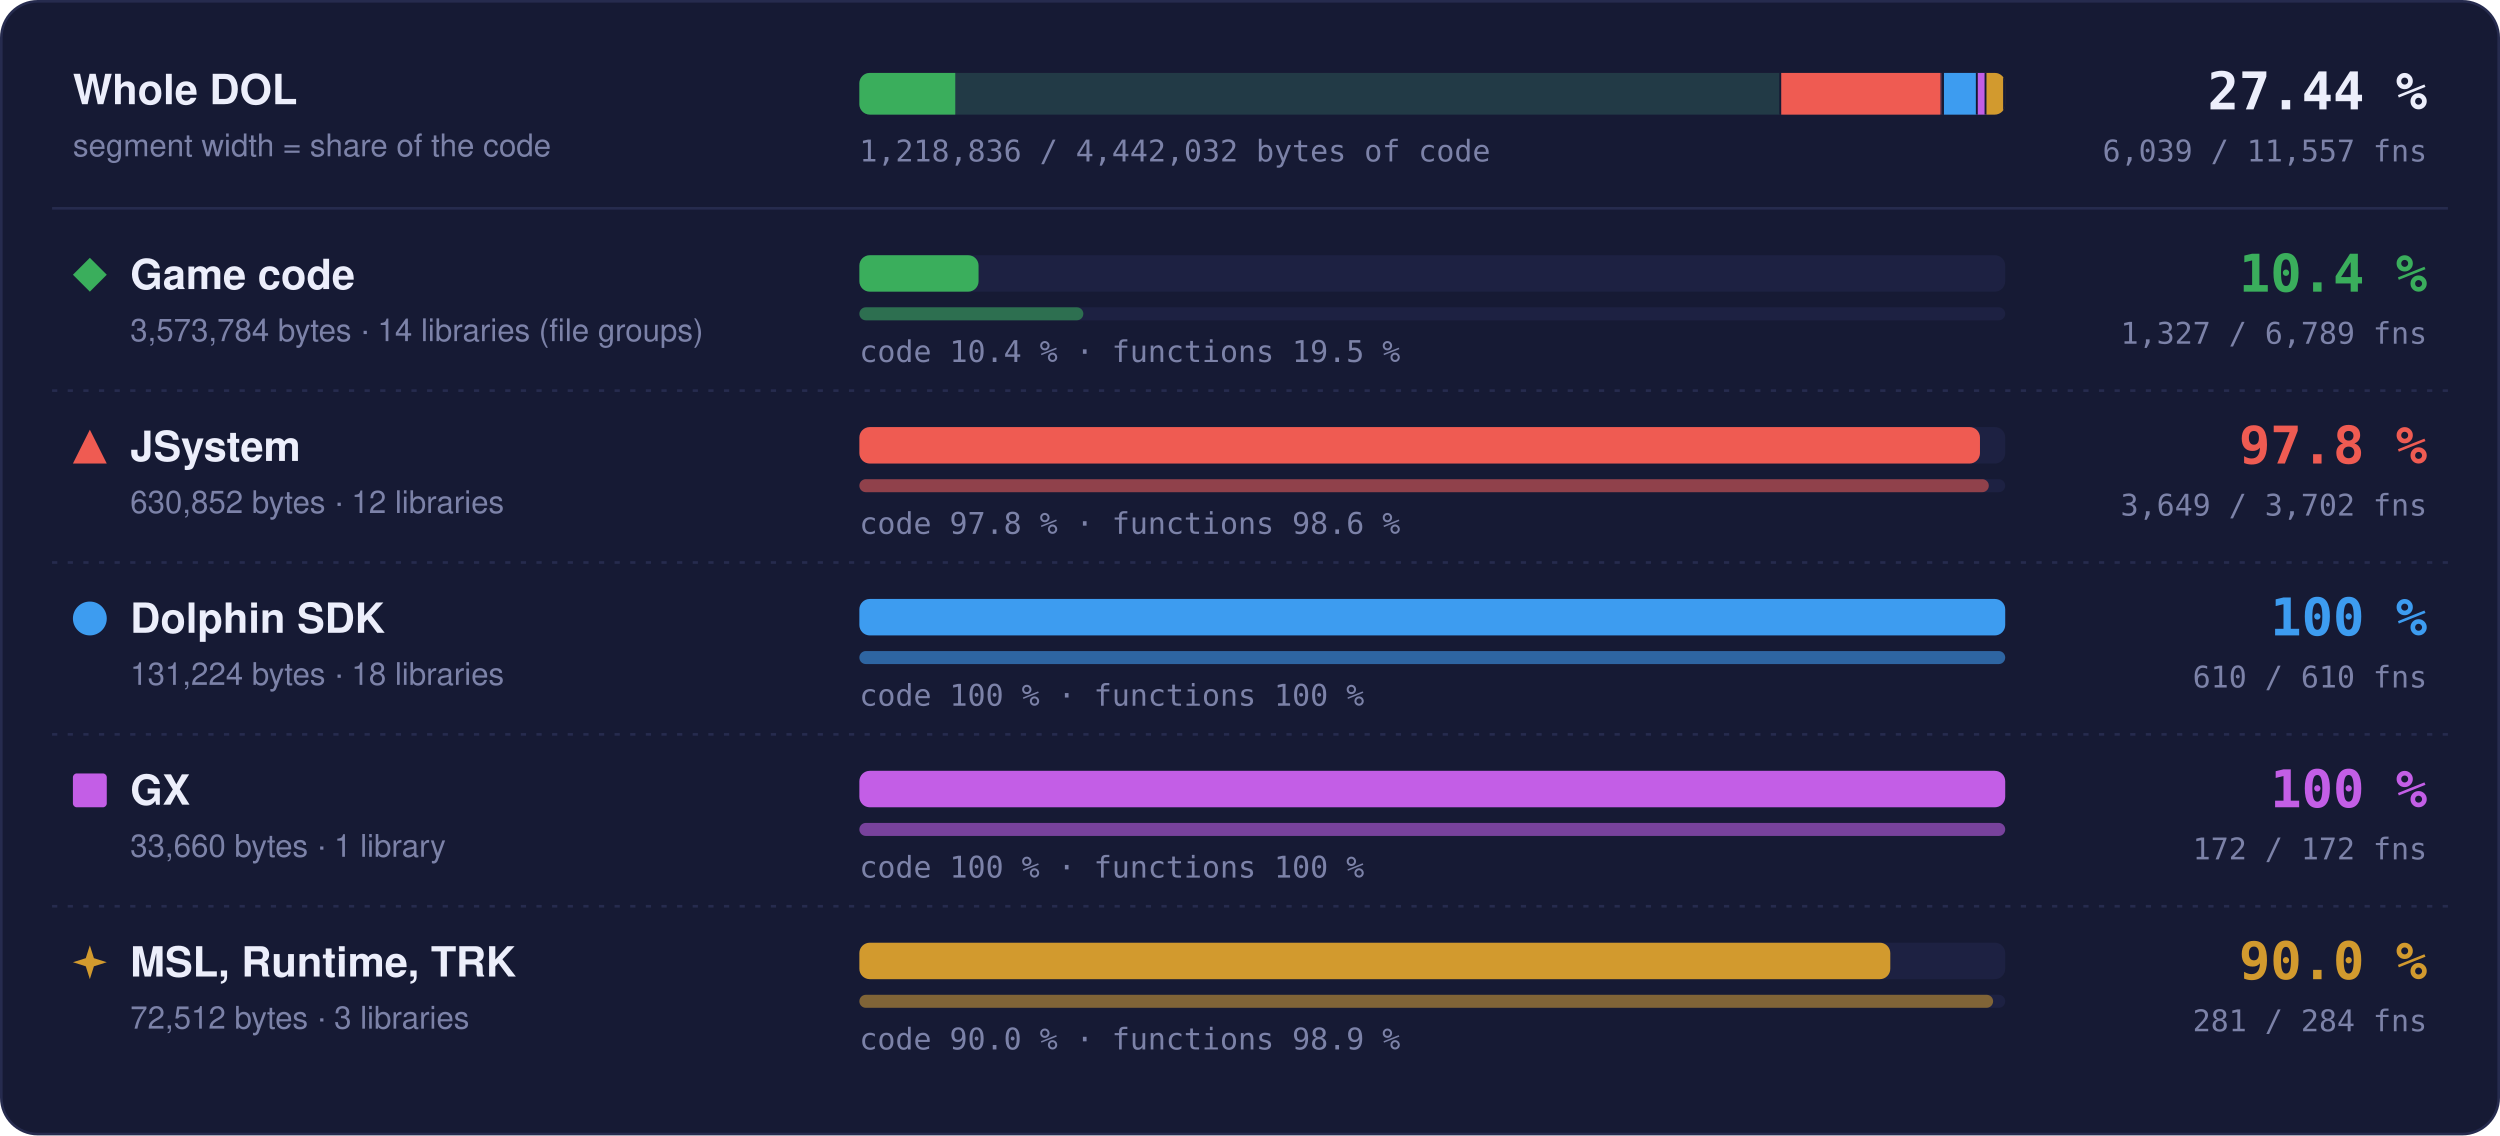
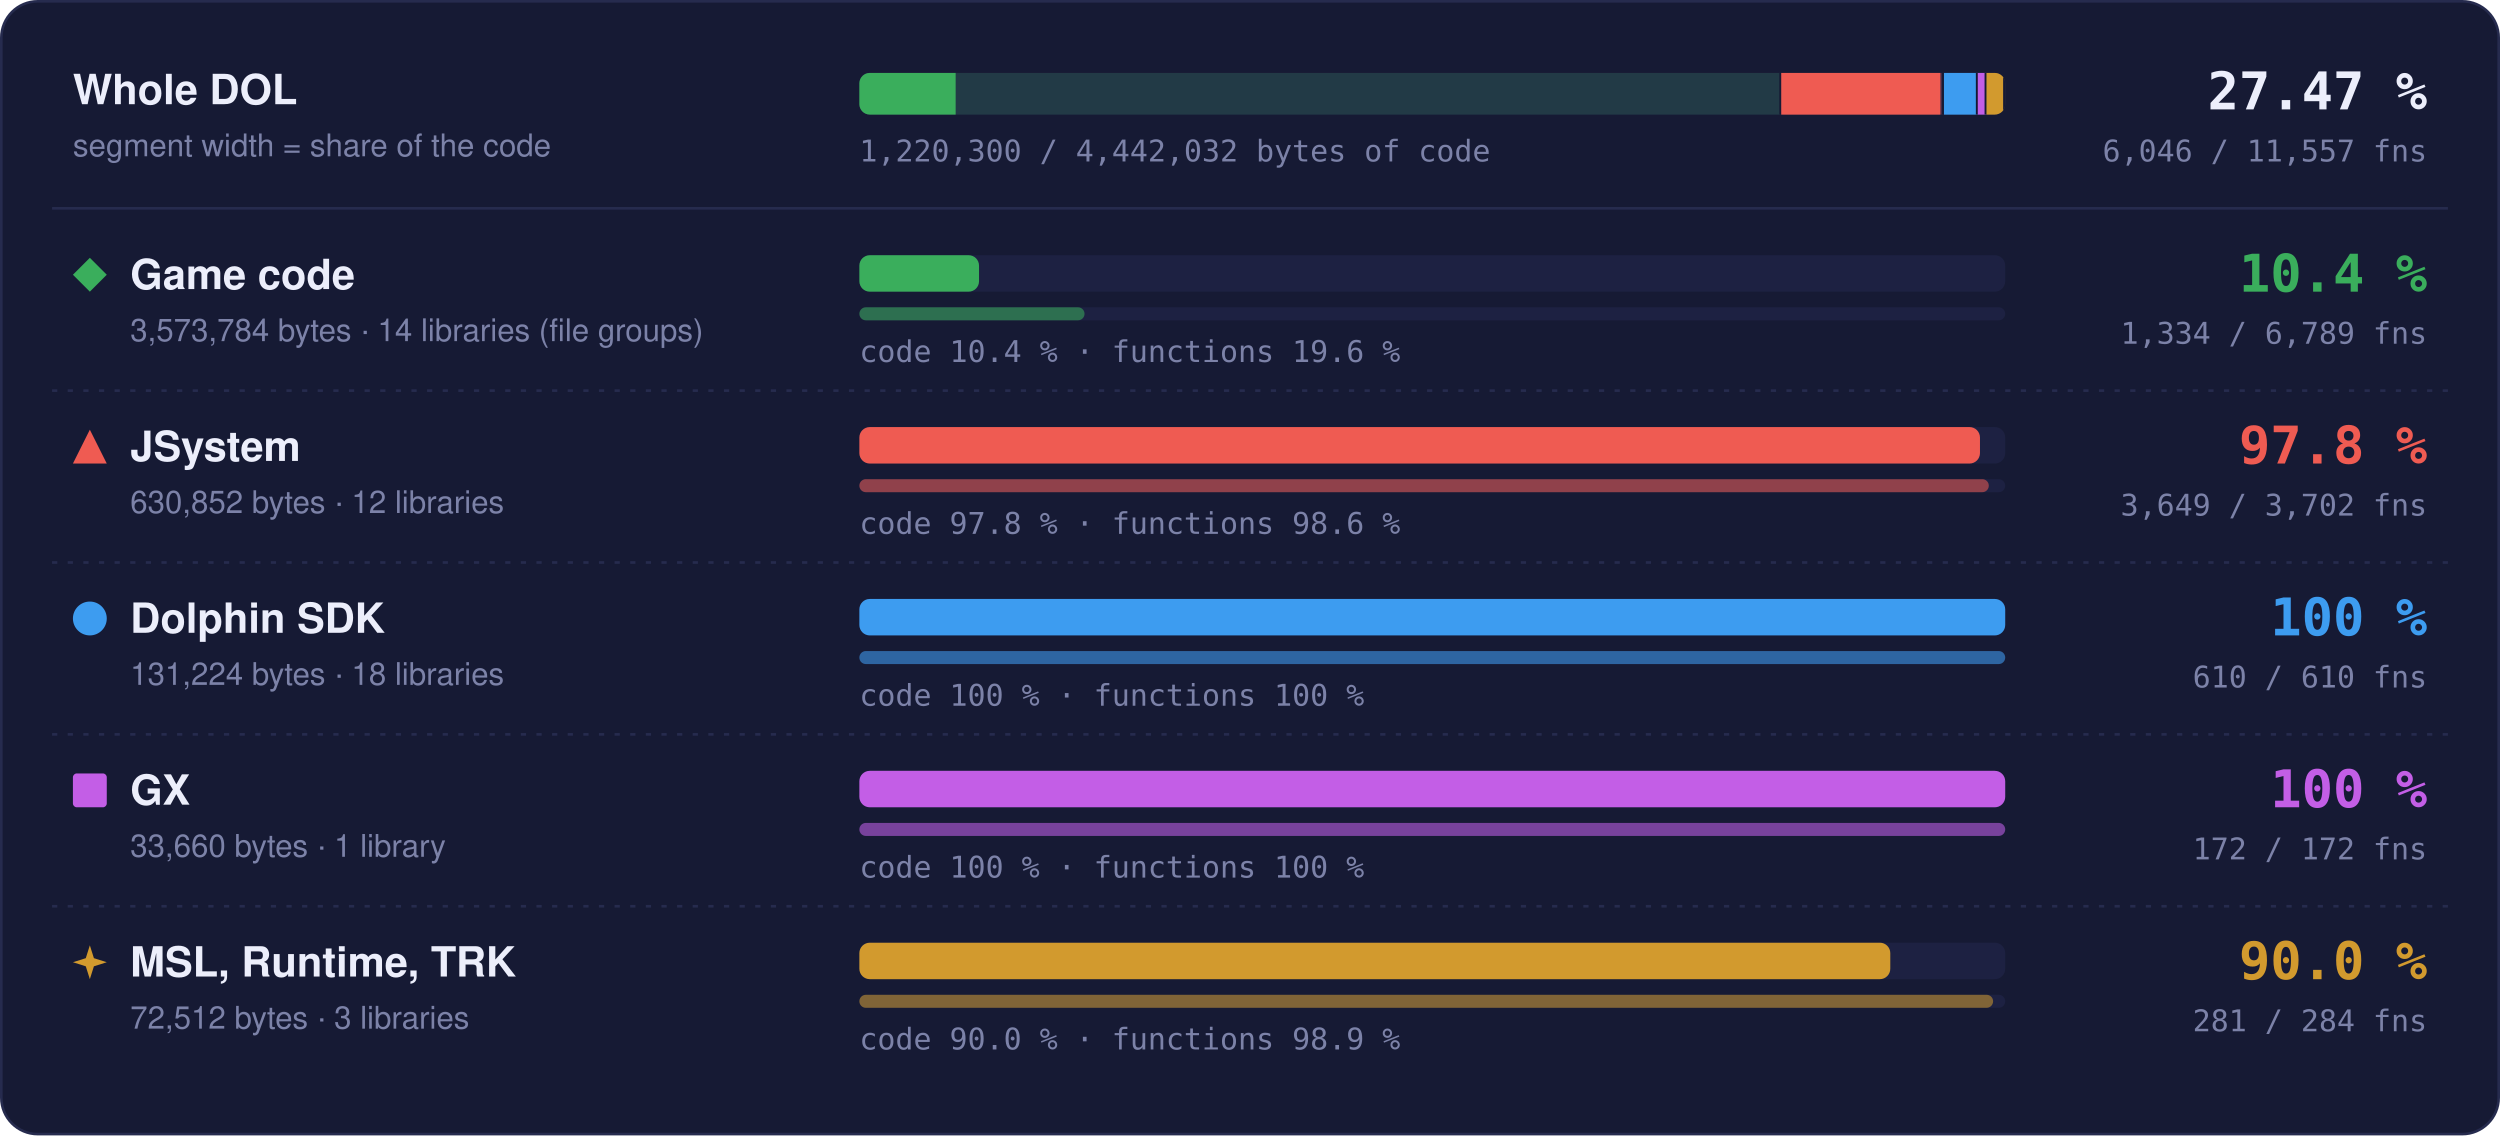
- <svg xmlns="http://www.w3.org/2000/svg" width="960" height="436" viewBox="0 0 960 436" role="img" aria-label="Matched code and functions per region: Game code 10.4 % of code, 1327 of 6789 functions; JSystem 97.8 % of code, 3649 of 3702 functions; Dolphin SDK 100 % of code, 610 of 610 functions; GX 100 % of code, 172 of 172 functions; MSL, Runtime, TRK 90.0 % of code, 281 of 284 functions">
+ <svg xmlns="http://www.w3.org/2000/svg" width="960" height="436" viewBox="0 0 960 436" role="img" aria-label="Matched code and functions per region: Game code 10.4 % of code, 1334 of 6789 functions; JSystem 97.8 % of code, 3649 of 3702 functions; Dolphin SDK 100 % of code, 610 of 610 functions; GX 100 % of code, 172 of 172 functions; MSL, Runtime, TRK 90.0 % of code, 281 of 284 functions">
  <style>text { font-family: -apple-system, BlinkMacSystemFont, 'Segoe UI', Helvetica, Arial, sans-serif; } .mono { font-family: ui-monospace, SFMono-Regular, 'SF Mono', Menlo, Consolas, monospace; } .grow { transform-box: fill-box; transform-origin: 0 50%; animation: grow 1.4s cubic-bezier(.2,.8,.2,1) both; } @keyframes grow { from { transform: scaleX(0); } } @media (prefers-reduced-motion: reduce) { * { animation: none !important; } }</style>
  <rect x="0.5" y="0.5" width="959" height="435" rx="14" fill="#161a34" stroke="#262b4e" />
  <text x="28" y="40" font-size="16" font-weight="700" fill="#eceefb">Whole DOL</text>
  <text x="28" y="60" font-size="12" fill="#7c82a8">segment width = share of the code</text>
  <rect x="330" y="28" width="440" height="16" rx="4" fill="#1d2142" />
  <clipPath id="wb">
    <rect x="330" y="28" width="440" height="16" rx="4" />
  </clipPath>
  <g clip-path="url(#wb)">
    <rect x="330.00" y="28" width="354.00" height="16" fill="#3aae5c" fill-opacity="0.18" />
-     <rect class="grow" x="330.00" y="28" width="36.82" height="16" fill="#3aae5c" />
+     <rect class="grow" x="330.00" y="28" width="36.97" height="16" fill="#3aae5c" />
    <rect x="683.25" y="28" width="1.5" height="16" fill="#161a34" />
    <rect x="684.00" y="28" width="62.49" height="16" fill="#ef5b52" fill-opacity="0.18" />
    <rect class="grow" x="684.00" y="28" width="61.11" height="16" fill="#ef5b52" />
    <rect x="745.74" y="28" width="1.5" height="16" fill="#161a34" />
    <rect x="746.49" y="28" width="13.00" height="16" fill="#3d9cf0" fill-opacity="0.18" />
    <rect class="grow" x="746.49" y="28" width="13.00" height="16" fill="#3d9cf0" />
    <rect x="758.73" y="28" width="1.5" height="16" fill="#161a34" />
    <rect x="759.48" y="28" width="3.33" height="16" fill="#c35ee6" fill-opacity="0.18" />
    <rect class="grow" x="759.48" y="28" width="3.33" height="16" fill="#c35ee6" />
    <rect x="762.07" y="28" width="1.5" height="16" fill="#161a34" />
    <rect x="762.82" y="28" width="7.18" height="16" fill="#d29a2e" fill-opacity="0.18" />
    <rect class="grow" x="762.82" y="28" width="6.46" height="16" fill="#d29a2e" />
    <rect x="769.25" y="28" width="1.5" height="16" fill="#161a34" />
  </g>
-   <text x="932" y="42" text-anchor="end" class="mono" font-size="20" font-weight="700" fill="#eceefb">27.44 %</text>
-   <text x="932" y="62" text-anchor="end" class="mono" font-size="11.5" fill="#7c82a8">6,039 / 11,557 fns</text>
-   <text x="330" y="62" class="mono" font-size="11.5" fill="#7c82a8">1,218,836 / 4,442,032 bytes of code</text>
+   <text x="932" y="42" text-anchor="end" class="mono" font-size="20" font-weight="700" fill="#eceefb">27.47 %</text>
+   <text x="932" y="62" text-anchor="end" class="mono" font-size="11.5" fill="#7c82a8">6,046 / 11,557 fns</text>
+   <text x="330" y="62" class="mono" font-size="11.5" fill="#7c82a8">1,220,300 / 4,442,032 bytes of code</text>
  <line x1="20" x2="940" y1="80" y2="80" stroke="#262b4e" />
  <g fill="#3aae5c">
    <path d="M34.5 99L41 105.5L34.5 112L28 105.5Z" />
  </g>
  <text x="50" y="111" font-size="16" font-weight="700" fill="#eceefb">Game code</text>
  <text x="50" y="131" font-size="12" fill="#7c82a8">3,573,784 bytes · 14 libraries (file groups)</text>
  <rect x="330" y="98" width="440" height="14" rx="4" fill="#1d2142" />
-   <rect class="grow" style="animation-delay:0.0s" x="330" y="98" width="45.77" height="14" rx="4" fill="#3aae5c" />
+   <rect class="grow" style="animation-delay:0.0s" x="330" y="98" width="45.95" height="14" rx="4" fill="#3aae5c" />
  <rect x="330" y="118" width="440" height="5" rx="2.5" fill="#1d2142" />
-   <rect class="grow" style="animation-delay:0.2s" x="330" y="118" width="86.00" height="5" rx="2.5" fill="#3aae5c" fill-opacity="0.55" />
-   <text x="330" y="139" class="mono" font-size="11.5" fill="#7c82a8">code 10.4 % · functions 19.5 %</text>
+   <rect class="grow" style="animation-delay:0.2s" x="330" y="118" width="86.46" height="5" rx="2.5" fill="#3aae5c" fill-opacity="0.55" />
+   <text x="330" y="139" class="mono" font-size="11.5" fill="#7c82a8">code 10.4 % · functions 19.6 %</text>
  <text x="932" y="112" text-anchor="end" class="mono" font-size="20" font-weight="700" fill="#3aae5c">10.4 %</text>
-   <text x="932" y="132" text-anchor="end" class="mono" font-size="11.5" fill="#7c82a8">1,327 / 6,789 fns</text>
+   <text x="932" y="132" text-anchor="end" class="mono" font-size="11.5" fill="#7c82a8">1,334 / 6,789 fns</text>
  <line x1="20" x2="940" y1="150" y2="150" stroke="#262b4e" stroke-dasharray="2 4" />
  <g fill="#ef5b52">
    <path d="M34.5 165L41 178L28 178Z" />
  </g>
  <text x="50" y="177" font-size="16" font-weight="700" fill="#eceefb">JSystem</text>
  <text x="50" y="197" font-size="12" fill="#7c82a8">630,852 bytes · 12 libraries</text>
  <rect x="330" y="164" width="440" height="14" rx="4" fill="#1d2142" />
  <rect class="grow" style="animation-delay:0.1s" x="330" y="164" width="430.31" height="14" rx="4" fill="#ef5b52" />
  <rect x="330" y="184" width="440" height="5" rx="2.5" fill="#1d2142" />
  <rect class="grow" style="animation-delay:0.3s" x="330" y="184" width="433.70" height="5" rx="2.5" fill="#ef5b52" fill-opacity="0.55" />
  <text x="330" y="205" class="mono" font-size="11.5" fill="#7c82a8">code 97.8 % · functions 98.6 %</text>
  <text x="932" y="178" text-anchor="end" class="mono" font-size="20" font-weight="700" fill="#ef5b52">97.8 %</text>
  <text x="932" y="198" text-anchor="end" class="mono" font-size="11.5" fill="#7c82a8">3,649 / 3,702 fns</text>
  <line x1="20" x2="940" y1="216" y2="216" stroke="#262b4e" stroke-dasharray="2 4" />
  <g fill="#3d9cf0">
    <circle cx="34.5" cy="237.5" r="6.5" />
  </g>
  <text x="50" y="243" font-size="16" font-weight="700" fill="#eceefb">Dolphin SDK</text>
  <text x="50" y="263" font-size="12" fill="#7c82a8">131,224 bytes · 18 libraries</text>
  <rect x="330" y="230" width="440" height="14" rx="4" fill="#1d2142" />
  <rect class="grow" style="animation-delay:0.2s" x="330" y="230" width="440.00" height="14" rx="4" fill="#3d9cf0" />
  <rect x="330" y="250" width="440" height="5" rx="2.5" fill="#1d2142" />
  <rect class="grow" style="animation-delay:0.4s" x="330" y="250" width="440.00" height="5" rx="2.5" fill="#3d9cf0" fill-opacity="0.55" />
  <text x="330" y="271" class="mono" font-size="11.5" fill="#7c82a8">code 100 % · functions 100 %</text>
  <text x="932" y="244" text-anchor="end" class="mono" font-size="20" font-weight="700" fill="#3d9cf0">100 %</text>
  <text x="932" y="264" text-anchor="end" class="mono" font-size="11.5" fill="#7c82a8">610 / 610 fns</text>
  <line x1="20" x2="940" y1="282" y2="282" stroke="#262b4e" stroke-dasharray="2 4" />
  <g fill="#c35ee6">
    <rect x="28" y="297" width="13" height="13" rx="1.5" />
  </g>
  <text x="50" y="309" font-size="16" font-weight="700" fill="#eceefb">GX</text>
  <text x="50" y="329" font-size="12" fill="#7c82a8">33,660 bytes · 1 library</text>
  <rect x="330" y="296" width="440" height="14" rx="4" fill="#1d2142" />
  <rect class="grow" style="animation-delay:0.3s" x="330" y="296" width="440.00" height="14" rx="4" fill="#c35ee6" />
  <rect x="330" y="316" width="440" height="5" rx="2.5" fill="#1d2142" />
  <rect class="grow" style="animation-delay:0.5s" x="330" y="316" width="440.00" height="5" rx="2.5" fill="#c35ee6" fill-opacity="0.55" />
  <text x="330" y="337" class="mono" font-size="11.5" fill="#7c82a8">code 100 % · functions 100 %</text>
  <text x="932" y="310" text-anchor="end" class="mono" font-size="20" font-weight="700" fill="#c35ee6">100 %</text>
  <text x="932" y="330" text-anchor="end" class="mono" font-size="11.5" fill="#7c82a8">172 / 172 fns</text>
  <line x1="20" x2="940" y1="348" y2="348" stroke="#262b4e" stroke-dasharray="2 4" />
  <g fill="#d29a2e">
    <path d="M34.5 363L36.06 367.94L41 369.5L36.06 371.06L34.5 376L32.94 371.06L28 369.5L32.94 367.94Z" />
  </g>
  <text x="50" y="375" font-size="16" font-weight="700" fill="#eceefb">MSL, Runtime, TRK</text>
  <text x="50" y="395" font-size="12" fill="#7c82a8">72,512 bytes · 3 libraries</text>
  <rect x="330" y="362" width="440" height="14" rx="4" fill="#1d2142" />
  <rect class="grow" style="animation-delay:0.4s" x="330" y="362" width="395.87" height="14" rx="4" fill="#d29a2e" />
  <rect x="330" y="382" width="440" height="5" rx="2.5" fill="#1d2142" />
  <rect class="grow" style="animation-delay:0.6s" x="330" y="382" width="435.35" height="5" rx="2.5" fill="#d29a2e" fill-opacity="0.55" />
  <text x="330" y="403" class="mono" font-size="11.5" fill="#7c82a8">code 90.0 % · functions 98.9 %</text>
  <text x="932" y="376" text-anchor="end" class="mono" font-size="20" font-weight="700" fill="#d29a2e">90.0 %</text>
  <text x="932" y="396" text-anchor="end" class="mono" font-size="11.5" fill="#7c82a8">281 / 284 fns</text>
</svg>
